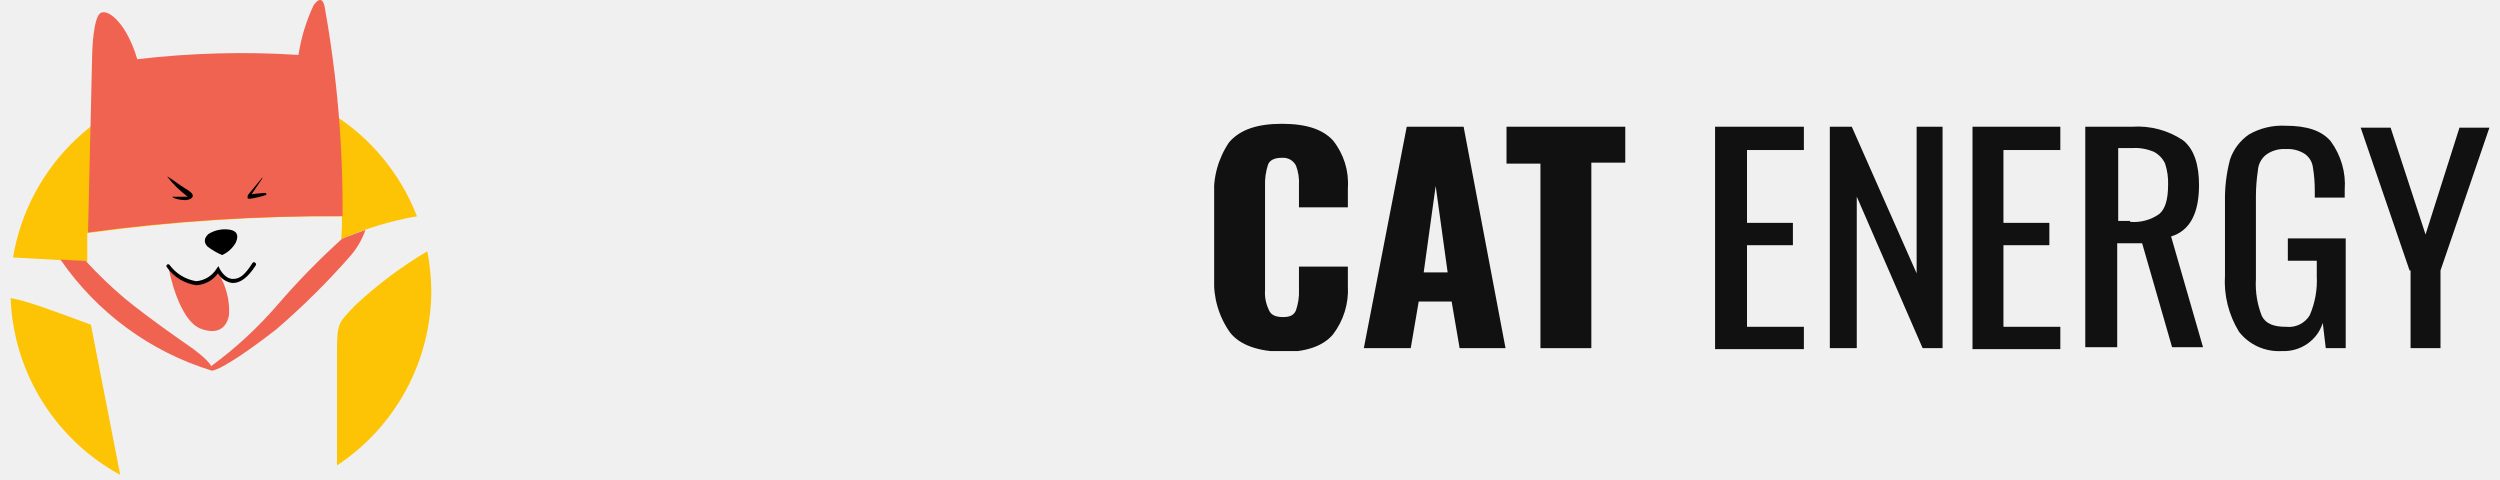
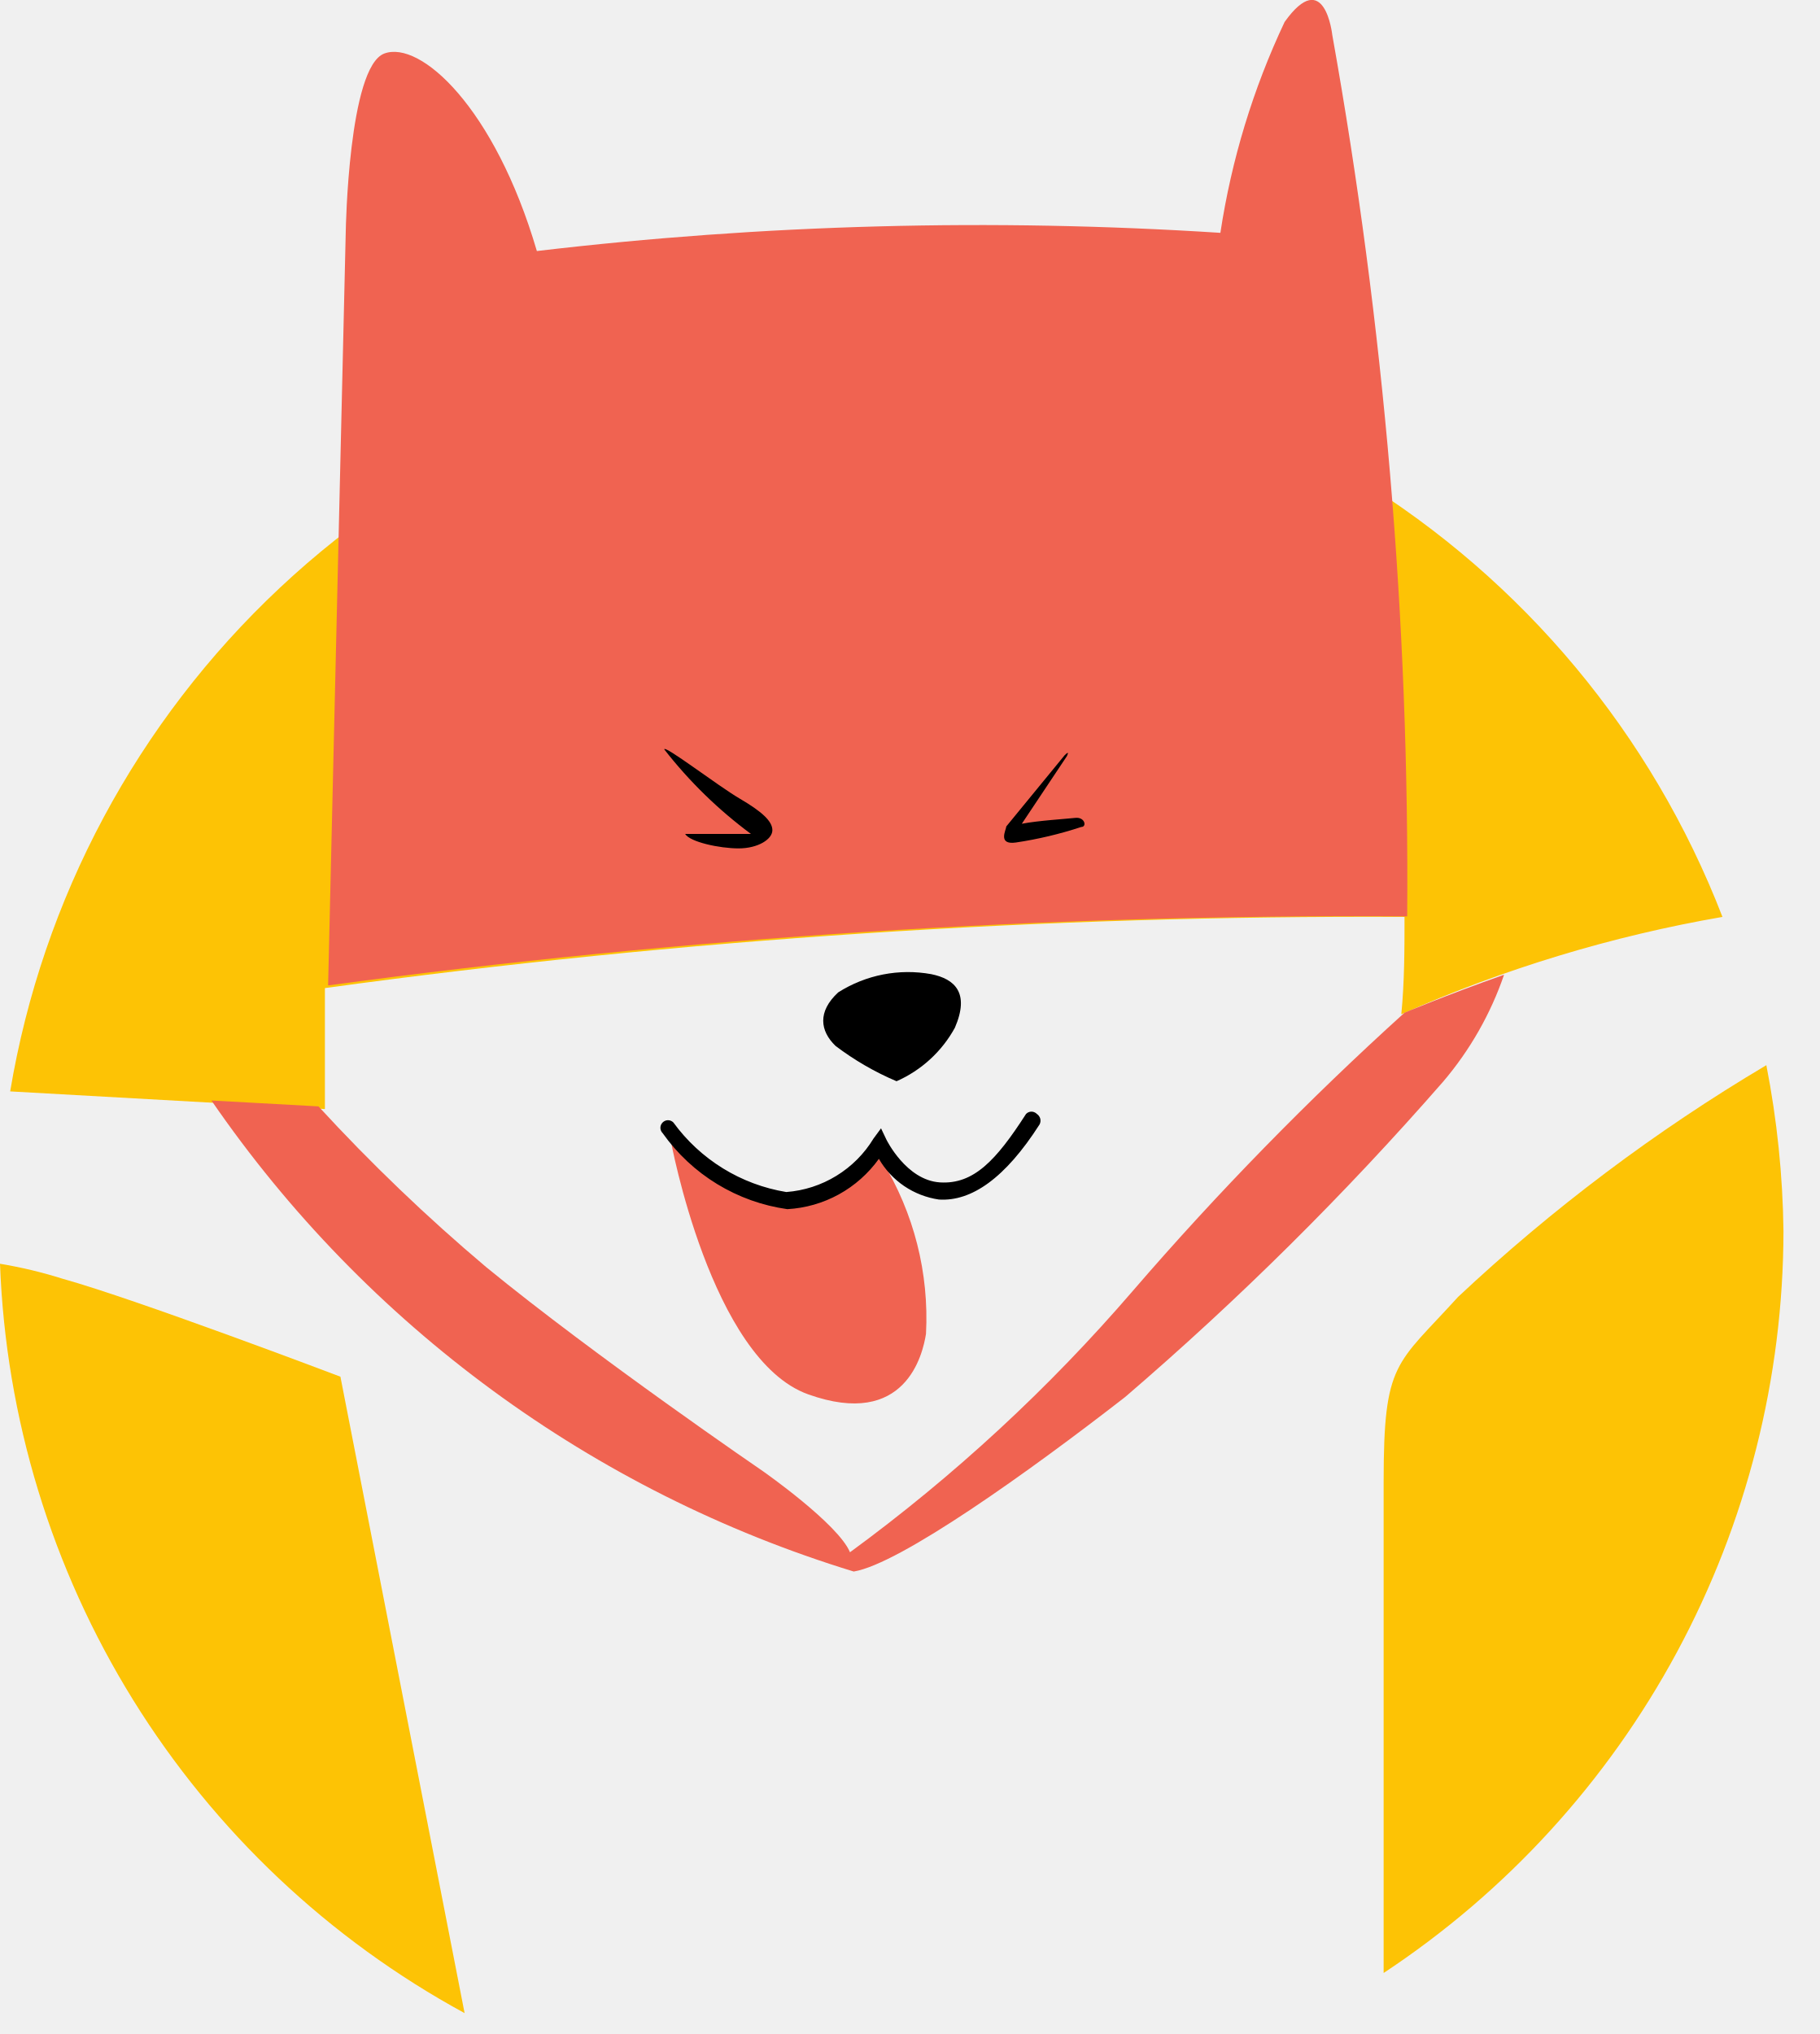
- <svg xmlns="http://www.w3.org/2000/svg" width="198" height="38" viewBox="0 0 198 38" fill="none">
-   <g clip-path="url(#clip0_48929_308)">
-     <path d="M6.911 20.72V18.46C13.594 17.542 20.334 17.098 27.081 17.13C27.081 17.73 27.081 18.34 27.021 18.95C28.938 18.099 30.954 17.488 33.021 17.13C31.703 13.722 29.302 10.841 26.188 8.931C23.073 7.021 19.417 6.186 15.782 6.557C12.147 6.927 8.735 8.482 6.069 10.981C3.404 13.48 1.634 16.786 1.031 20.39L6.911 20.72Z" fill="#FDC305" />
-     <path d="M28.081 24.23C26.921 25.51 26.691 25.43 26.691 27.68C26.691 28.59 26.691 32.58 26.691 36.86C28.983 35.346 30.865 33.288 32.169 30.869C33.472 28.451 34.157 25.747 34.161 23C34.148 21.959 34.041 20.922 33.841 19.9C31.769 21.13 29.837 22.581 28.081 24.23Z" fill="#FDC305" />
-     <path d="M7.201 25.72C7.201 25.72 3.411 24.28 2.011 23.89C1.628 23.769 1.237 23.676 0.841 23.61C0.949 26.496 1.806 29.304 3.328 31.759C4.85 34.213 6.984 36.23 9.521 37.61L7.201 25.72Z" fill="#FDC305" />
-     <path d="M27.131 17.12C27.171 11.599 26.703 6.085 25.731 0.65C25.731 0.65 25.591 -0.64 24.841 0.41C24.252 1.658 23.847 2.985 23.641 4.35C19.383 4.076 15.108 4.19 10.871 4.69C10.081 2 8.691 0.75 8.021 1C7.351 1.25 7.301 4.31 7.301 4.31L6.971 18.41C13.652 17.506 20.389 17.075 27.131 17.12Z" fill="#F06351" />
-     <path d="M13.251 14C13.251 13.91 14.251 14.68 14.661 14.92C15.071 15.16 15.271 15.34 15.271 15.51C15.271 15.68 15.001 15.85 14.641 15.85C14.281 15.85 13.731 15.73 13.641 15.58H14.581H14.871C14.261 15.129 13.716 14.598 13.251 14Z" fill="black" />
-     <path d="M20.731 14.11L19.641 15.44C19.641 15.5 19.471 15.79 19.821 15.74C20.235 15.678 20.643 15.581 21.041 15.45C21.151 15.45 21.111 15.26 20.931 15.28C20.751 15.3 20.241 15.33 19.931 15.39L20.771 14.13C20.771 14.13 20.841 14 20.731 14.11Z" fill="black" />
-     <path d="M17.591 20.2C18.054 19.996 18.438 19.644 18.681 19.2C18.961 18.55 18.681 18.29 18.241 18.2C17.639 18.09 17.017 18.212 16.501 18.54C16.111 18.9 16.161 19.26 16.451 19.54C16.802 19.806 17.185 20.028 17.591 20.2Z" fill="black" />
-     <path d="M17.191 21.45C17.079 21.678 16.922 21.883 16.731 22.05C16.446 22.279 16.096 22.412 15.731 22.43C15.205 22.472 14.681 22.319 14.261 22C14.063 21.881 13.884 21.732 13.731 21.56C13.63 21.449 13.508 21.36 13.371 21.3C13.371 21.3 14.121 25.4 15.941 26.05C17.761 26.7 18.081 25.3 18.141 24.92C18.201 23.785 17.915 22.659 17.321 21.69C17.301 21.38 17.291 21.58 17.191 21.45Z" fill="#F06351" />
-     <path d="M15.551 22.59C15.086 22.525 14.64 22.365 14.239 22.121C13.838 21.877 13.492 21.553 13.221 21.17C13.207 21.157 13.197 21.141 13.19 21.124C13.182 21.107 13.179 21.089 13.179 21.07C13.179 21.051 13.182 21.033 13.19 21.016C13.197 20.999 13.207 20.983 13.221 20.97C13.234 20.957 13.249 20.946 13.267 20.939C13.284 20.932 13.302 20.928 13.321 20.928C13.339 20.928 13.358 20.932 13.375 20.939C13.392 20.946 13.408 20.957 13.421 20.97C13.925 21.664 14.684 22.131 15.531 22.27C15.862 22.245 16.183 22.141 16.467 21.967C16.75 21.793 16.988 21.554 17.161 21.27L17.301 21.08L17.401 21.29C17.401 21.29 17.771 22.05 18.401 22.09C19.031 22.13 19.451 21.68 20.011 20.81C20.024 20.797 20.039 20.786 20.056 20.779C20.074 20.772 20.092 20.768 20.111 20.768C20.129 20.768 20.148 20.772 20.165 20.779C20.182 20.786 20.198 20.797 20.211 20.81C20.243 20.831 20.266 20.863 20.276 20.9C20.285 20.937 20.28 20.977 20.261 21.01C19.621 22.01 18.991 22.45 18.381 22.41C18.149 22.376 17.927 22.29 17.733 22.159C17.539 22.027 17.378 21.853 17.261 21.65C17.064 21.924 16.808 22.151 16.512 22.314C16.216 22.477 15.888 22.571 15.551 22.59Z" fill="black" />
-     <path d="M27.081 18.92C25.285 20.544 23.592 22.277 22.011 24.11C20.439 25.936 18.665 27.577 16.721 29C16.501 28.47 15.101 27.49 15.101 27.49C15.101 27.49 11.971 25.35 9.921 23.67C8.815 22.737 7.769 21.735 6.791 20.67L4.791 20.56C7.681 24.765 11.911 27.868 16.791 29.36C17.651 29.22 20.061 27.5 21.861 26.1C23.98 24.282 25.965 22.313 27.801 20.21C28.303 19.621 28.69 18.942 28.941 18.21C27.841 18.6 27.081 18.92 27.081 18.92Z" fill="#F06351" />
-   </g>
-   <g clip-path="url(#clip1_48929_308)">
-     <path d="M97.425 26.343C96.53 25.081 96.086 23.568 96.161 22.036V15.651C96.052 14.103 96.469 12.562 97.346 11.267C98.216 10.267 99.559 9.805 101.535 9.805C103.511 9.805 104.775 10.267 105.565 11.113C106.423 12.184 106.845 13.526 106.751 14.882V16.42H102.878V14.651C102.91 14.128 102.829 13.604 102.641 13.113C102.541 12.914 102.382 12.75 102.185 12.64C101.988 12.53 101.761 12.481 101.535 12.497C100.982 12.497 100.586 12.651 100.428 13.036C100.25 13.582 100.169 14.155 100.191 14.728V22.959C100.15 23.515 100.259 24.072 100.507 24.574C100.665 24.959 101.061 25.113 101.614 25.113C102.167 25.113 102.483 24.959 102.641 24.574C102.821 24.054 102.901 23.507 102.878 22.959V21.113H106.751V22.651C106.831 24.029 106.412 25.39 105.565 26.497C104.775 27.42 103.432 27.882 101.535 27.882C99.638 27.805 98.216 27.343 97.425 26.343Z" fill="#111111" />
-     <path d="M111.414 10.036H115.918L119.237 27.574H115.602L114.97 23.882H112.362L111.73 27.574H108.015L111.414 10.036ZM114.654 21.574L113.705 14.728L112.757 21.574H114.654Z" fill="#111111" />
-     <path d="M122.003 12.959H119.316V10.036H128.721V12.882H126.034V27.574H122.003V12.959Z" fill="#111111" />
-     <path d="M135.913 10.036H142.867V11.882H138.363V17.651H141.998V19.42H138.363V25.882H142.867V27.651H135.834V10.036H135.913Z" fill="#111111" />
-     <path d="M144.922 10.036H146.661L151.798 21.651V10.036H153.852V27.574H152.272L147.056 15.574V27.574H144.922V10.036Z" fill="#111111" />
-     <path d="M156.223 10.036H163.178V11.882H158.673V17.651H162.309V19.42H158.673V25.882H163.178V27.651H156.223V10.036Z" fill="#111111" />
-     <path d="M165.233 10.036H168.868C170.298 9.94 171.719 10.319 172.899 11.113C173.768 11.805 174.163 13.036 174.163 14.651C174.163 16.882 173.452 18.267 171.95 18.728L174.479 27.497H172.029L169.658 19.267H167.683V27.497H165.154V10.036H165.233ZM168.71 17.574C169.525 17.64 170.337 17.422 171.002 16.959C171.476 16.574 171.713 15.805 171.713 14.651C171.735 14.078 171.655 13.505 171.476 12.959C171.298 12.567 170.993 12.242 170.607 12.036C170.062 11.794 169.465 11.689 168.868 11.728H167.762V17.497H168.71V17.574Z" fill="#111111" />
-     <path d="M177.324 26.267C176.503 24.922 176.117 23.367 176.218 21.805V15.959C176.198 14.844 176.331 13.732 176.613 12.651C176.877 11.844 177.404 11.142 178.115 10.651C178.997 10.143 180.015 9.902 181.039 9.959C182.698 9.959 183.884 10.344 184.595 11.19C185.413 12.307 185.805 13.667 185.701 15.036V15.651H183.331V15.113C183.334 14.469 183.281 13.825 183.172 13.19C183.106 12.788 182.879 12.428 182.54 12.19C182.096 11.906 181.569 11.771 181.039 11.805C180.472 11.77 179.911 11.933 179.458 12.267C179.272 12.419 179.12 12.607 179.012 12.818C178.903 13.03 178.84 13.261 178.826 13.497C178.722 14.185 178.669 14.879 178.668 15.574V22.113C178.61 23.109 178.771 24.106 179.142 25.036C179.458 25.651 180.09 25.882 181.039 25.882C181.413 25.927 181.793 25.864 182.131 25.7C182.468 25.535 182.748 25.278 182.935 24.959C183.353 23.986 183.542 22.935 183.489 21.882V20.651H181.197V18.882H185.78V27.574H184.2L183.963 25.574C183.756 26.244 183.324 26.828 182.737 27.232C182.15 27.637 181.441 27.838 180.723 27.805C180.07 27.842 179.417 27.721 178.824 27.453C178.231 27.184 177.716 26.777 177.324 26.267Z" fill="#111111" />
-     <path d="M190.838 21.42L186.966 10.113H189.337L192.103 18.574L194.79 10.113H197.161L193.288 21.42V27.574H190.917V21.42H190.838Z" fill="#111111" />
+ <svg xmlns="http://www.w3.org/2000/svg" width="34" height="38" viewBox="0 0 34 38" fill="none">
+   <g clip-path="url(#clip0_153_267)">
+     <path d="M6.07 20.72V18.46C12.754 17.542 19.494 17.098 26.24 17.13C26.24 17.73 26.24 18.34 26.18 18.95C28.098 18.099 30.113 17.488 32.18 17.13C30.863 13.722 28.462 10.841 25.347 8.931C22.232 7.021 18.576 6.186 14.941 6.557C11.306 6.927 7.894 8.482 5.229 10.981C2.563 13.48 0.793 16.786 0.19 20.39L6.07 20.72Z" fill="#FDC305" />
+     <path d="M27.24 24.23C26.08 25.51 25.85 25.43 25.85 27.68C25.85 28.59 25.85 32.58 25.85 36.86C28.142 35.346 30.024 33.288 31.328 30.869C32.632 28.451 33.316 25.747 33.32 23C33.307 21.959 33.2 20.922 33 19.9C30.928 21.13 28.997 22.581 27.24 24.23Z" fill="#FDC305" />
+     <path d="M6.36 25.72C6.36 25.72 2.57 24.28 1.17 23.89C0.787 23.769 0.396 23.676 0 23.61C0.108 26.496 0.966 29.304 2.487 31.759C4.009 34.213 6.143 36.23 8.68 37.61L6.36 25.72Z" fill="#FDC305" />
+     <path d="M26.29 17.12C26.331 11.599 25.862 6.085 24.89 0.65C24.89 0.65 24.75 -0.64 24 0.41C23.411 1.658 23.007 2.985 22.8 4.35C18.542 4.076 14.268 4.19 10.03 4.69C9.24 2 7.85 0.75 7.18 1C6.51 1.25 6.46 4.31 6.46 4.31L6.13 18.41C12.811 17.506 19.548 17.075 26.29 17.12Z" fill="#F06351" />
+     <path d="M12.41 14C12.41 13.91 13.41 14.68 13.82 14.92C14.23 15.16 14.43 15.34 14.43 15.51C14.43 15.68 14.16 15.85 13.8 15.85C13.44 15.85 12.89 15.73 12.8 15.58H13.74H14.03C13.421 15.129 12.876 14.598 12.41 14Z" fill="black" />
+     <path d="M19.89 14.11L18.8 15.44C18.8 15.5 18.63 15.79 18.98 15.74C19.394 15.678 19.802 15.581 20.2 15.45C20.31 15.45 20.27 15.26 20.09 15.28C19.91 15.3 19.4 15.33 19.09 15.39L19.93 14.13C19.93 14.13 20 14 19.89 14.11Z" fill="black" />
+     <path d="M16.75 20.2C17.213 19.996 17.597 19.644 17.84 19.2C18.12 18.55 17.84 18.29 17.4 18.2C16.798 18.09 16.177 18.212 15.66 18.54C15.27 18.9 15.32 19.26 15.61 19.54C15.961 19.806 16.344 20.028 16.75 20.2Z" fill="black" />
+     <path d="M16.35 21.45C16.238 21.678 16.082 21.883 15.89 22.05C15.605 22.279 15.255 22.412 14.89 22.43C14.364 22.472 13.841 22.319 13.42 22C13.222 21.881 13.044 21.732 12.89 21.56C12.79 21.449 12.667 21.36 12.53 21.3C12.53 21.3 13.28 25.4 15.1 26.05C16.92 26.7 17.24 25.3 17.3 24.92C17.36 23.785 17.074 22.659 16.48 21.69C16.46 21.38 16.45 21.58 16.35 21.45Z" fill="#F06351" />
+     <path d="M14.71 22.59C14.245 22.525 13.799 22.365 13.398 22.121C12.998 21.877 12.651 21.553 12.38 21.17C12.367 21.157 12.356 21.141 12.349 21.124C12.342 21.107 12.338 21.089 12.338 21.07C12.338 21.051 12.342 21.033 12.349 21.016C12.356 20.999 12.367 20.983 12.38 20.97C12.393 20.957 12.409 20.946 12.426 20.939C12.443 20.932 12.461 20.928 12.48 20.928C12.499 20.928 12.517 20.932 12.534 20.939C12.551 20.946 12.567 20.957 12.58 20.97C13.085 21.664 13.843 22.131 14.69 22.27C15.022 22.245 15.343 22.141 15.626 21.967C15.91 21.793 16.148 21.554 16.32 21.27L16.46 21.08L16.56 21.29C16.56 21.29 16.93 22.05 17.56 22.09C18.19 22.13 18.61 21.68 19.17 20.81C19.183 20.797 19.199 20.786 19.216 20.779C19.233 20.772 19.251 20.768 19.27 20.768C19.289 20.768 19.307 20.772 19.324 20.779C19.341 20.786 19.357 20.797 19.37 20.81C19.402 20.831 19.425 20.863 19.435 20.9C19.444 20.937 19.439 20.977 19.42 21.01C18.78 22.01 18.15 22.45 17.54 22.41C17.308 22.376 17.087 22.29 16.893 22.159C16.699 22.027 16.537 21.853 16.42 21.65C16.223 21.924 15.968 22.151 15.672 22.314C15.376 22.477 15.047 22.571 14.71 22.59Z" fill="black" />
+     <path d="M26.24 18.92C24.445 20.544 22.751 22.277 21.17 24.11C19.599 25.936 17.824 27.577 15.88 29C15.66 28.47 14.26 27.49 14.26 27.49C14.26 27.49 11.13 25.35 9.08 23.67C7.974 22.737 6.929 21.735 5.95 20.67L3.95 20.56C6.84 24.765 11.07 27.868 15.95 29.36C16.81 29.22 19.22 27.5 21.02 26.1C23.139 24.282 25.124 22.313 26.96 20.21C27.462 19.621 27.849 18.942 28.1 18.21C27 18.6 26.24 18.92 26.24 18.92Z" fill="#F06351" />
  </g>
  <defs>
-     <clipPath id="clip0_48929_308">
-       <rect width="33.32" height="37.61" fill="white" transform="translate(0.840775)" />
-     </clipPath>
-     <clipPath id="clip1_48929_308">
-       <rect width="101" height="18" fill="white" transform="translate(96.1608 9.80499)" />
+     <clipPath id="clip0_153_267">
+       <rect width="33.32" height="37.61" fill="white" />
    </clipPath>
  </defs>
</svg>
